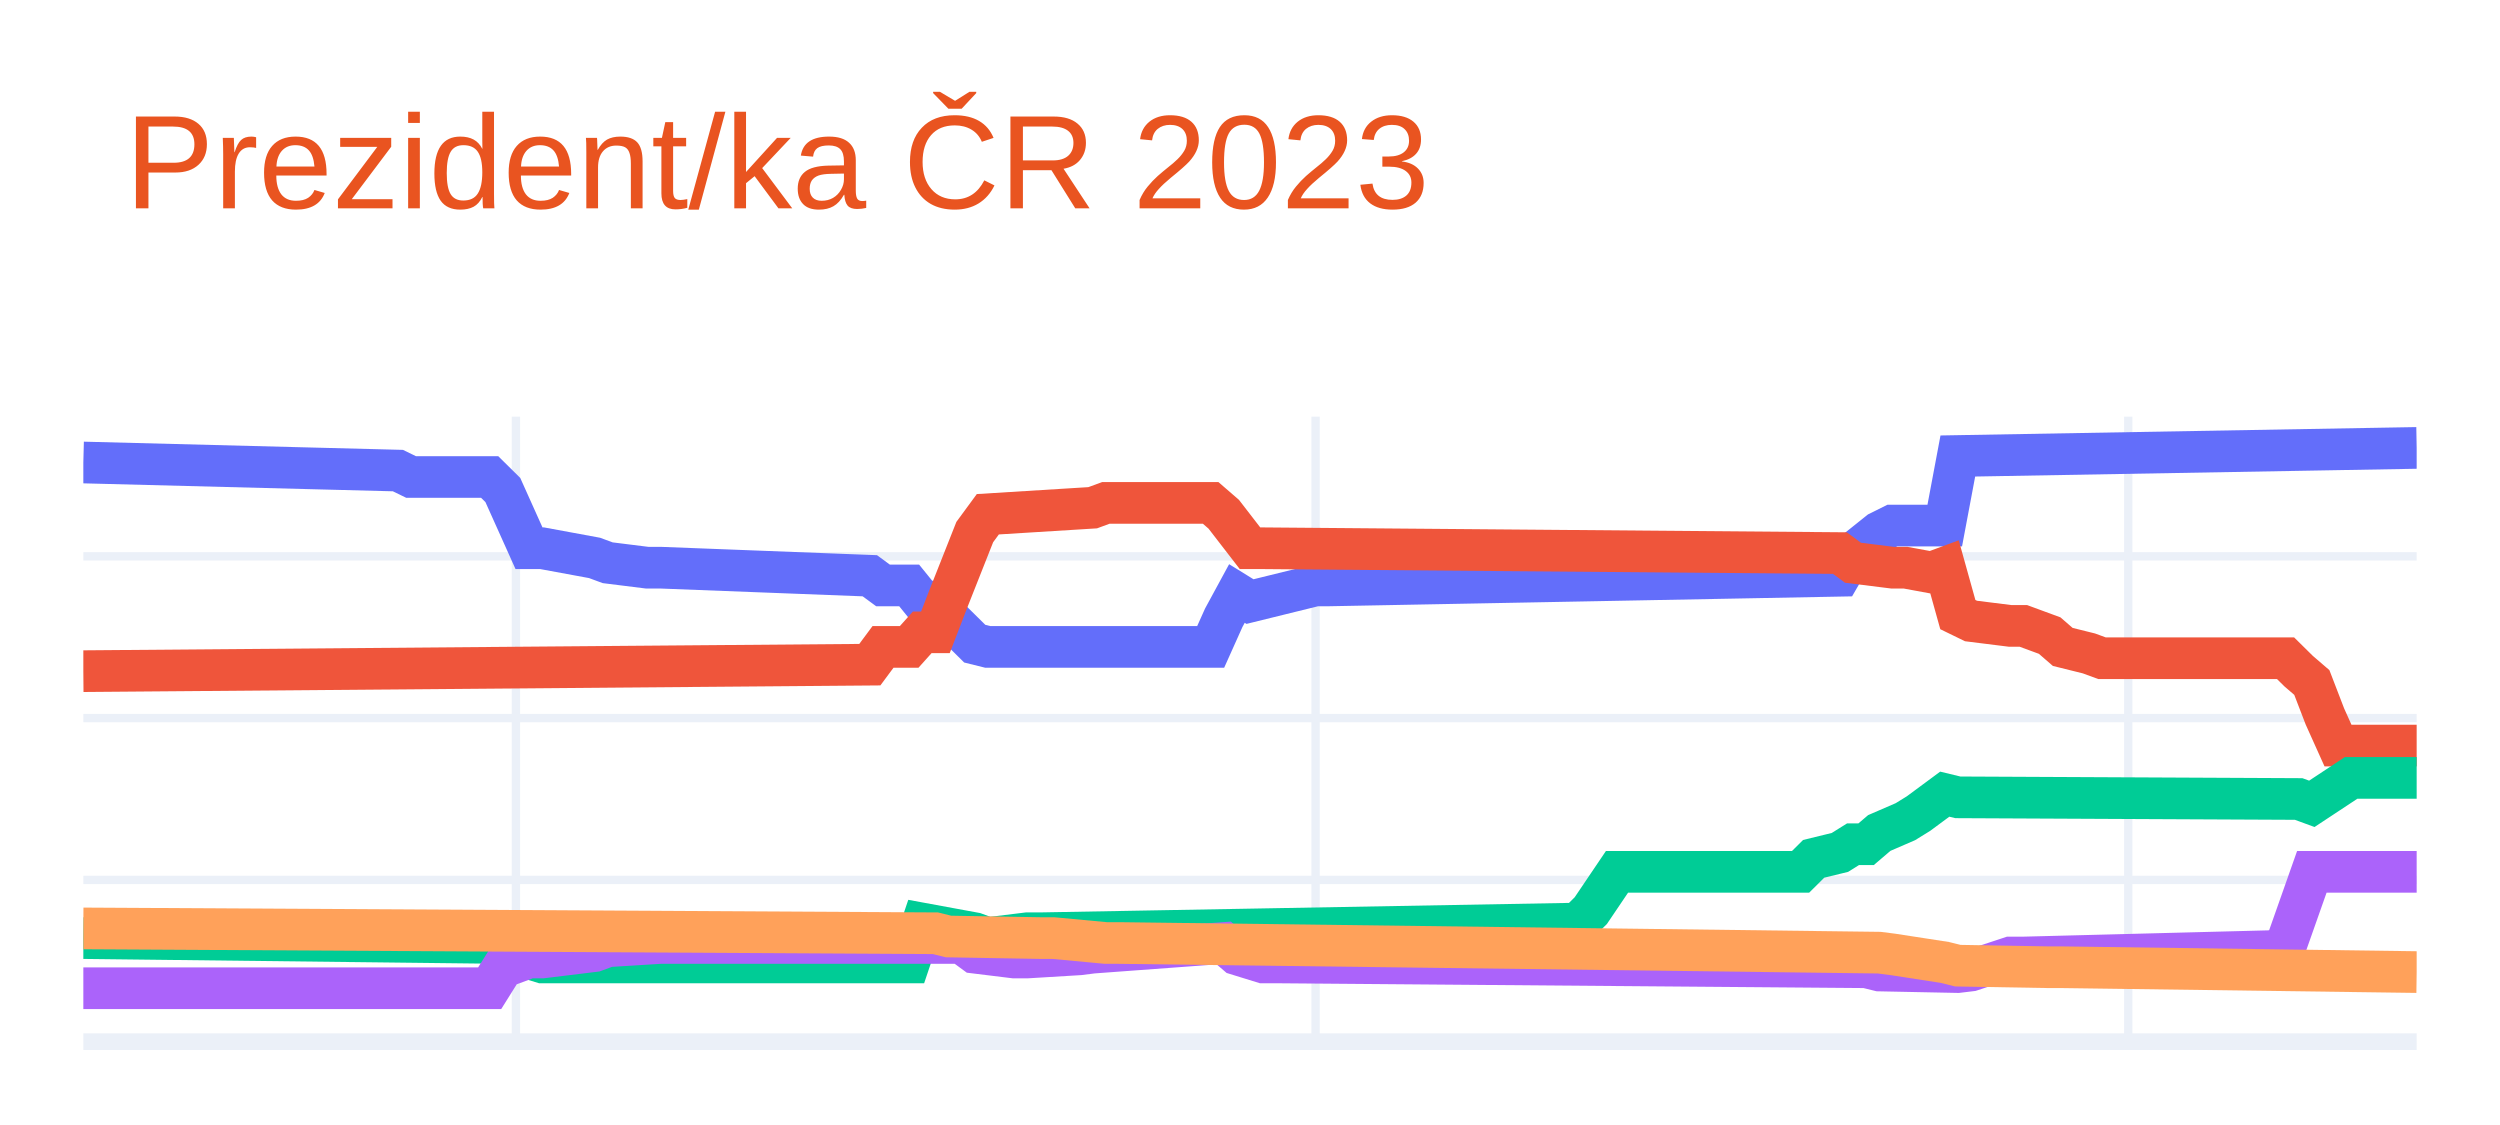
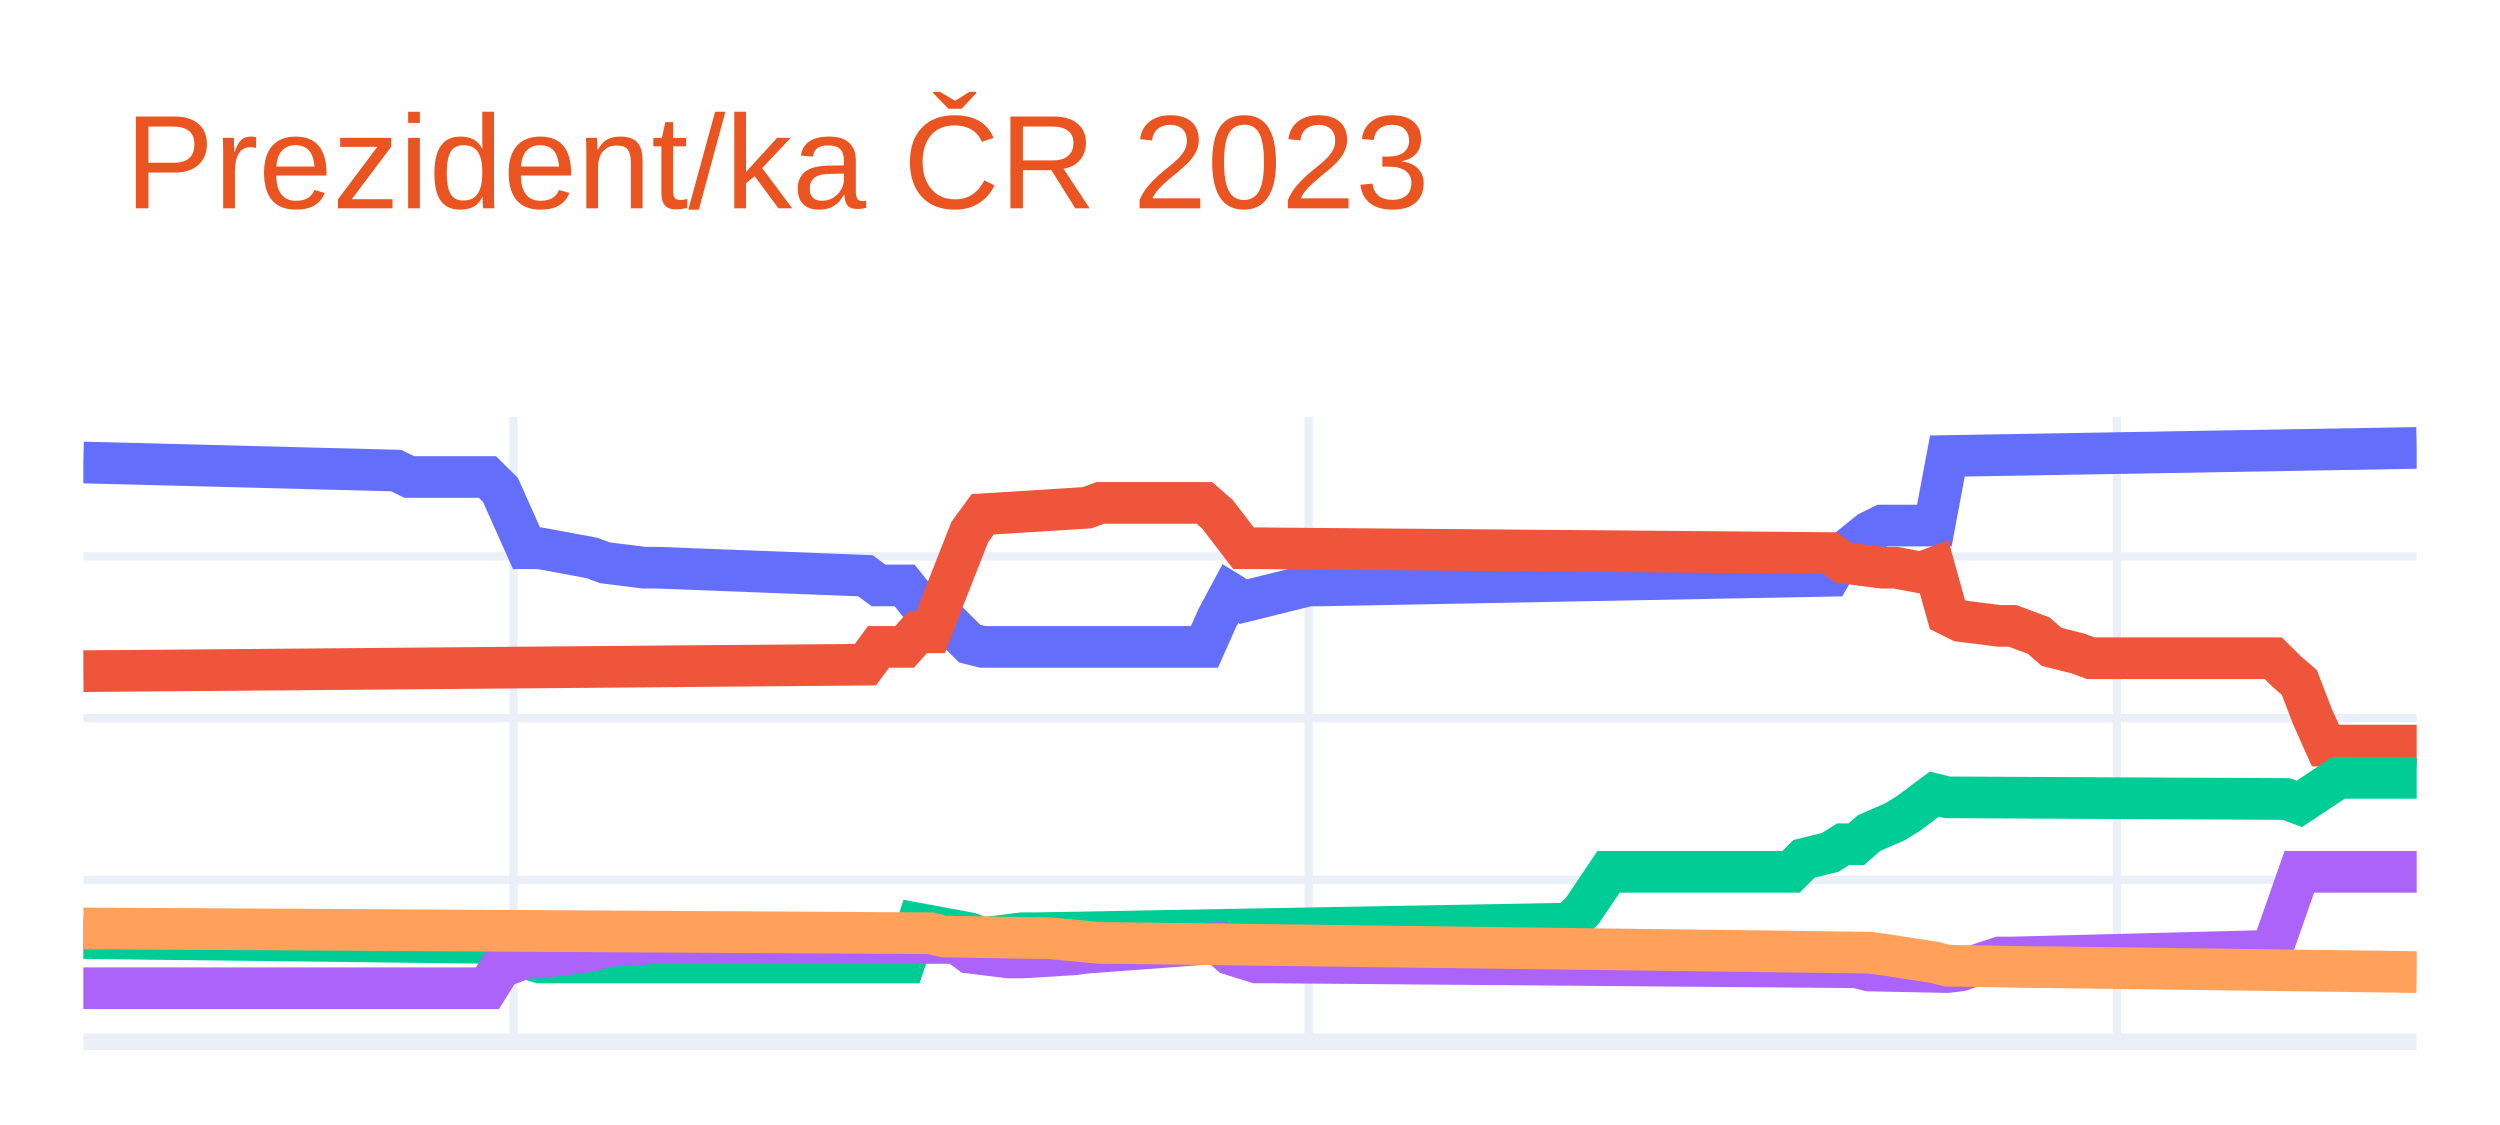
<svg xmlns="http://www.w3.org/2000/svg" class="main-svg" width="300" height="135" style="" viewBox="0 0 300 135">
  <rect x="0" y="0" width="300" height="135" style="fill: rgb(255, 255, 255); fill-opacity: 1;" />
-   <defs id="defs-f709c8">
+   <defs id="defs-cf0e78">
    <g class="clips">
-       <clipPath id="clipf709c8xyplot" class="plotclip">
+       <clipPath id="clipcf0e78xyplot" class="plotclip">
        <rect width="280" height="75" />
      </clipPath>
-       <clipPath class="axesclip" id="clipf709c8x">
+       <clipPath class="axesclip" id="clipcf0e78x">
        <rect x="10" y="0" width="280" height="135" />
      </clipPath>
-       <clipPath class="axesclip" id="clipf709c8y">
+       <clipPath class="axesclip" id="clipcf0e78y">
        <rect x="0" y="50" width="300" height="75" />
      </clipPath>
-       <clipPath class="axesclip" id="clipf709c8xy">
+       <clipPath class="axesclip" id="clipcf0e78xy">
        <rect x="10" y="50" width="280" height="75" />
      </clipPath>
    </g>
    <g class="gradients" />
    <g class="patterns" />
  </defs>
  <g class="bglayer" />
  <g class="layer-below">
    <g class="imagelayer" />
    <g class="shapelayer" />
  </g>
  <g class="cartesianlayer">
    <g class="subplot xy">
      <g class="layer-subplot">
        <g class="shapelayer" />
        <g class="imagelayer" />
      </g>
      <g class="minor-gridlayer">
        <g class="x" />
        <g class="y" />
      </g>
      <g class="gridlayer">
        <g class="x">
-           <path class="xgrid crisp" transform="translate(61.91,0)" d="M0,50v75" style="stroke: rgb(235, 240, 248); stroke-opacity: 1; stroke-width: 1px;" />
-           <path class="xgrid crisp" transform="translate(157.87,0)" d="M0,50v75" style="stroke: rgb(235, 240, 248); stroke-opacity: 1; stroke-width: 1px;" />
-           <path class="xgrid crisp" transform="translate(255.39,0)" d="M0,50v75" style="stroke: rgb(235, 240, 248); stroke-opacity: 1; stroke-width: 1px;" />
+           <path class="xgrid crisp" transform="translate(61.62,0)" d="M0,50v75" style="stroke: rgb(235, 240, 248); stroke-opacity: 1; stroke-width: 1px;" />
+           <path class="xgrid crisp" transform="translate(157.04,0)" d="M0,50v75" style="stroke: rgb(235, 240, 248); stroke-opacity: 1; stroke-width: 1px;" />
+           <path class="xgrid crisp" transform="translate(254.02,0)" d="M0,50v75" style="stroke: rgb(235, 240, 248); stroke-opacity: 1; stroke-width: 1px;" />
        </g>
        <g class="y">
          <path class="ygrid crisp" transform="translate(0,105.59)" d="M10,0h280" style="stroke: rgb(235, 240, 248); stroke-opacity: 1; stroke-width: 1px;" />
          <path class="ygrid crisp" transform="translate(0,86.17)" d="M10,0h280" style="stroke: rgb(235, 240, 248); stroke-opacity: 1; stroke-width: 1px;" />
          <path class="ygrid crisp" transform="translate(0,66.76)" d="M10,0h280" style="stroke: rgb(235, 240, 248); stroke-opacity: 1; stroke-width: 1px;" />
        </g>
      </g>
      <g class="zerolinelayer">
        <path class="yzl zl crisp" transform="translate(0,125)" d="M10,0h280" style="stroke: rgb(235, 240, 248); stroke-opacity: 1; stroke-width: 2px;" />
      </g>
      <path class="xlines-below" />
      <path class="ylines-below" />
      <g class="overlines-below" />
      <g class="xaxislayer-below" />
      <g class="yaxislayer-below" />
      <g class="overaxes-below" />
-       <g class="plot" transform="translate(10,50)" clip-path="url(#clipf709c8xyplot)">
+       <g class="plot" transform="translate(10,50)" clip-path="url(#clipcf0e78xyplot)">
        <g class="scatterlayer mlayer">
-           <g class="trace scatter tracec2d367" style="stroke-miterlimit: 2; opacity: 1;">
+           <g class="trace scatter trace338af6" style="stroke-miterlimit: 2; opacity: 1;">
            <g class="fills" />
            <g class="errorbars" />
            <g class="lines">
-               <path class="js-line" d="M0,5.5L37.75,6.47L39.33,7.24L48.76,7.24L50.34,8.8L53.48,15.79L55.06,15.79L61.35,16.95L62.92,17.53L67.64,18.12L69.21,18.12L94.38,19.09L95.96,20.25L99.1,20.25L100.67,22.19L102.25,22.19L103.82,24.13L106.97,27.24L108.54,27.63L135.28,27.63L136.85,24.13L138.43,21.22L140,22.19L147.87,20.25L149.44,20.25L210.79,19.09L212.36,16.37L215.51,13.85L217.08,13.07L223.37,13.07L224.94,4.72L280,3.75" style="vector-effect: non-scaling-stroke; fill: none; stroke: rgb(99, 110, 250); stroke-opacity: 1; stroke-width: 5px; opacity: 1;" />
+               <path class="js-line" d="M0,5.5L37.54,6.47L39.11,7.24L48.49,7.24L50.06,8.8L53.18,15.79L54.75,15.79L61.01,16.95L62.57,17.53L67.26,18.12L68.83,18.12L93.85,19.09L95.42,20.25L98.55,20.25L100.11,22.19L101.68,22.19L103.24,24.13L106.37,27.24L107.93,27.63L134.53,27.63L136.09,24.13L137.65,21.22L139.22,22.19L147.04,20.25L148.6,20.25L209.61,19.09L211.17,16.37L214.3,13.85L215.87,13.07L222.12,13.07L223.69,4.72L280,3.75" style="vector-effect: non-scaling-stroke; fill: none; stroke: rgb(99, 110, 250); stroke-opacity: 1; stroke-width: 5px; opacity: 1;" />
            </g>
            <g class="points" />
            <g class="text" />
          </g>
-           <g class="trace scatter trace0fa943" style="stroke-miterlimit: 2; opacity: 1;">
+           <g class="trace scatter trace1eeda1" style="stroke-miterlimit: 2; opacity: 1;">
            <g class="fills" />
            <g class="errorbars" />
            <g class="lines">
-               <path class="js-line" d="M0,30.54L94.38,29.76L95.96,27.63L99.1,27.63L100.67,25.88L102.25,25.88L103.82,21.81L106.97,13.85L108.54,11.71L121.12,10.93L122.7,10.35L135.28,10.35L136.85,11.71L140,15.79L141.57,15.79L210.79,16.37L212.36,17.53L217.08,18.12L218.65,18.12L221.8,18.7L223.37,18.12L224.94,23.75L226.52,24.52L231.24,25.11L232.81,25.11L235.96,26.27L237.53,27.63L240.67,28.41L242.25,28.99L264.27,28.99L265.84,30.54L267.42,31.9L268.99,35.98L270.56,39.47L272.13,39.47L280,39.47" style="vector-effect: non-scaling-stroke; fill: none; stroke: rgb(239, 85, 59); stroke-opacity: 1; stroke-width: 5px; opacity: 1;" />
+               <path class="js-line" d="M0,30.54L93.85,29.76L95.42,27.63L98.55,27.63L100.11,25.88L101.68,25.88L103.24,21.81L106.37,13.85L107.93,11.71L120.45,10.93L122.01,10.35L134.53,10.35L136.09,11.71L139.22,15.79L140.78,15.79L209.61,16.37L211.17,17.53L215.87,18.12L217.43,18.12L220.56,18.7L222.12,18.12L223.69,23.75L225.25,24.52L229.94,25.11L231.51,25.11L234.64,26.27L236.2,27.63L239.33,28.41L240.89,28.99L262.79,28.99L264.36,30.54L265.92,31.9L267.49,35.98L269.05,39.47L270.61,39.47L280,39.47" style="vector-effect: non-scaling-stroke; fill: none; stroke: rgb(239, 85, 59); stroke-opacity: 1; stroke-width: 5px; opacity: 1;" />
            </g>
            <g class="points" />
            <g class="text" />
          </g>
-           <g class="trace scatter trace778c2a" style="stroke-miterlimit: 2; opacity: 1;">
+           <g class="trace scatter trace94fb76" style="stroke-miterlimit: 2; opacity: 1;">
            <g class="fills" />
            <g class="errorbars" />
            <g class="lines">
-               <path class="js-line" d="M0,62.57L50.34,63.16L51.91,64.52L55.06,65.49L56.63,65.49L99.1,65.49L100.67,60.83L106.97,61.99L108.54,62.57L113.26,61.99L114.83,61.99L179.33,60.83L180.9,59.27L184.04,54.62L185.62,54.62L206.07,54.62L207.64,53.06L210.79,52.29L212.36,51.31L213.93,51.31L215.51,49.96L218.65,48.6L220.22,47.63L223.37,45.3L224.94,45.68L265.84,45.88L267.42,46.46L272.13,43.35L273.71,43.35L280,43.35" style="vector-effect: non-scaling-stroke; fill: none; stroke: rgb(0, 204, 150); stroke-opacity: 1; stroke-width: 5px; opacity: 1;" />
+               <path class="js-line" d="M0,62.57L50.06,63.16L51.62,64.52L54.75,65.49L56.31,65.49L98.55,65.49L100.11,60.83L106.37,61.99L107.93,62.57L112.63,61.99L114.19,61.99L178.32,60.83L179.89,59.27L183.02,54.62L184.58,54.62L204.92,54.62L206.48,53.06L209.61,52.29L211.17,51.31L212.74,51.31L214.3,49.96L217.43,48.6L218.99,47.63L222.12,45.3L223.69,45.68L264.36,45.88L265.92,46.46L270.61,43.35L272.18,43.35L280,43.35" style="vector-effect: non-scaling-stroke; fill: none; stroke: rgb(0, 204, 150); stroke-opacity: 1; stroke-width: 5px; opacity: 1;" />
            </g>
            <g class="points" />
            <g class="text" />
          </g>
-           <g class="trace scatter trace799e2d" style="stroke-miterlimit: 2; opacity: 1;">
+           <g class="trace scatter trace0dc0f7" style="stroke-miterlimit: 2; opacity: 1;">
            <g class="fills" />
            <g class="errorbars" />
            <g class="lines">
-               <path class="js-line" d="M0,68.59L48.76,68.59L50.34,66.07L53.48,64.9L55.06,64.9L61.35,64.13L62.92,63.55L69.21,63.16L70.79,63.16L105.39,63.16L106.97,64.32L111.69,64.9L113.26,64.9L119.55,64.52L121.12,64.32L136.85,63.16L138.43,64.52L141.57,65.49L143.15,65.49L213.93,66.07L215.51,66.46L224.94,66.65L226.52,66.46L231.24,64.9L232.81,64.9L262.7,64.13L264.27,63.55L267.42,54.62L268.99,54.62L280,54.62" style="vector-effect: non-scaling-stroke; fill: none; stroke: rgb(171, 99, 250); stroke-opacity: 1; stroke-width: 5px; opacity: 1;" />
+               <path class="js-line" d="M0,68.59L48.49,68.59L50.06,66.07L53.18,64.9L54.75,64.9L61.01,64.13L62.57,63.55L68.83,63.16L70.39,63.16L104.8,63.16L106.37,64.32L111.06,64.9L112.63,64.9L118.88,64.52L120.45,64.32L136.09,63.16L137.65,64.52L140.78,65.49L142.35,65.49L212.74,66.07L214.3,66.46L223.69,66.65L225.25,66.46L229.94,64.9L231.51,64.9L261.23,64.13L262.79,63.55L265.92,54.62L267.49,54.62L280,54.62" style="vector-effect: non-scaling-stroke; fill: none; stroke: rgb(171, 99, 250); stroke-opacity: 1; stroke-width: 5px; opacity: 1;" />
            </g>
            <g class="points" />
            <g class="text" />
          </g>
-           <g class="trace scatter tracee0cd55" style="stroke-miterlimit: 2; opacity: 1;">
+           <g class="trace scatter trace087bef" style="stroke-miterlimit: 2; opacity: 1;">
            <g class="fills" />
            <g class="errorbars" />
            <g class="lines">
-               <path class="js-line" d="M0,61.41L102.25,61.99L103.82,62.38L114.83,62.57L116.4,62.57L122.7,63.16L124.27,63.16L215.51,64.32L217.08,64.52L223.37,65.49L224.94,65.88L235.96,66.07L237.53,66.07L280,66.65" style="vector-effect: non-scaling-stroke; fill: none; stroke: rgb(255, 161, 90); stroke-opacity: 1; stroke-width: 5px; opacity: 1;" />
+               <path class="js-line" d="M0,61.41L101.68,61.99L103.24,62.38L114.19,62.57L115.75,62.57L122.01,63.16L123.58,63.16L214.3,64.32L215.87,64.52L222.12,65.49L223.69,65.88L234.64,66.07L236.2,66.07L280,66.65" style="vector-effect: non-scaling-stroke; fill: none; stroke: rgb(255, 161, 90); stroke-opacity: 1; stroke-width: 5px; opacity: 1;" />
            </g>
            <g class="points" />
            <g class="text" />
          </g>
        </g>
      </g>
      <g class="overplot" />
      <path class="xlines-above crisp" d="M0,0" style="fill: none;" />
      <path class="ylines-above crisp" d="M0,0" style="fill: none;" />
      <g class="overlines-above" />
      <g class="xaxislayer-above" />
      <g class="yaxislayer-above" />
      <g class="overaxes-above" />
    </g>
  </g>
  <g class="polarlayer" />
  <g class="smithlayer" />
  <g class="ternarylayer" />
  <g class="geolayer" />
  <g class="funnelarealayer" />
  <g class="pielayer" />
  <g class="iciclelayer" />
  <g class="treemaplayer" />
  <g class="sunburstlayer" />
  <g class="glimages" />
-   <defs id="topdefs-f709c8">
+   <defs id="topdefs-cf0e78">
    <g class="clips" />
  </defs>
  <g class="layer-above">
    <g class="imagelayer" />
    <g class="shapelayer" />
  </g>
  <g class="infolayer">
    <g class="g-gtitle">
      <text class="gtitle" x="15" y="25" text-anchor="start" dy="0em" style="font-family: Ubuntu, verdana, arial, sans-serif; font-size: 16px; fill: rgb(233, 84, 32); opacity: 1; font-weight: normal; white-space: pre;">Prezident/ka ČR 2023</text>
    </g>
    <g class="g-xtitle" />
    <g class="g-ytitle" />
  </g>
</svg>
